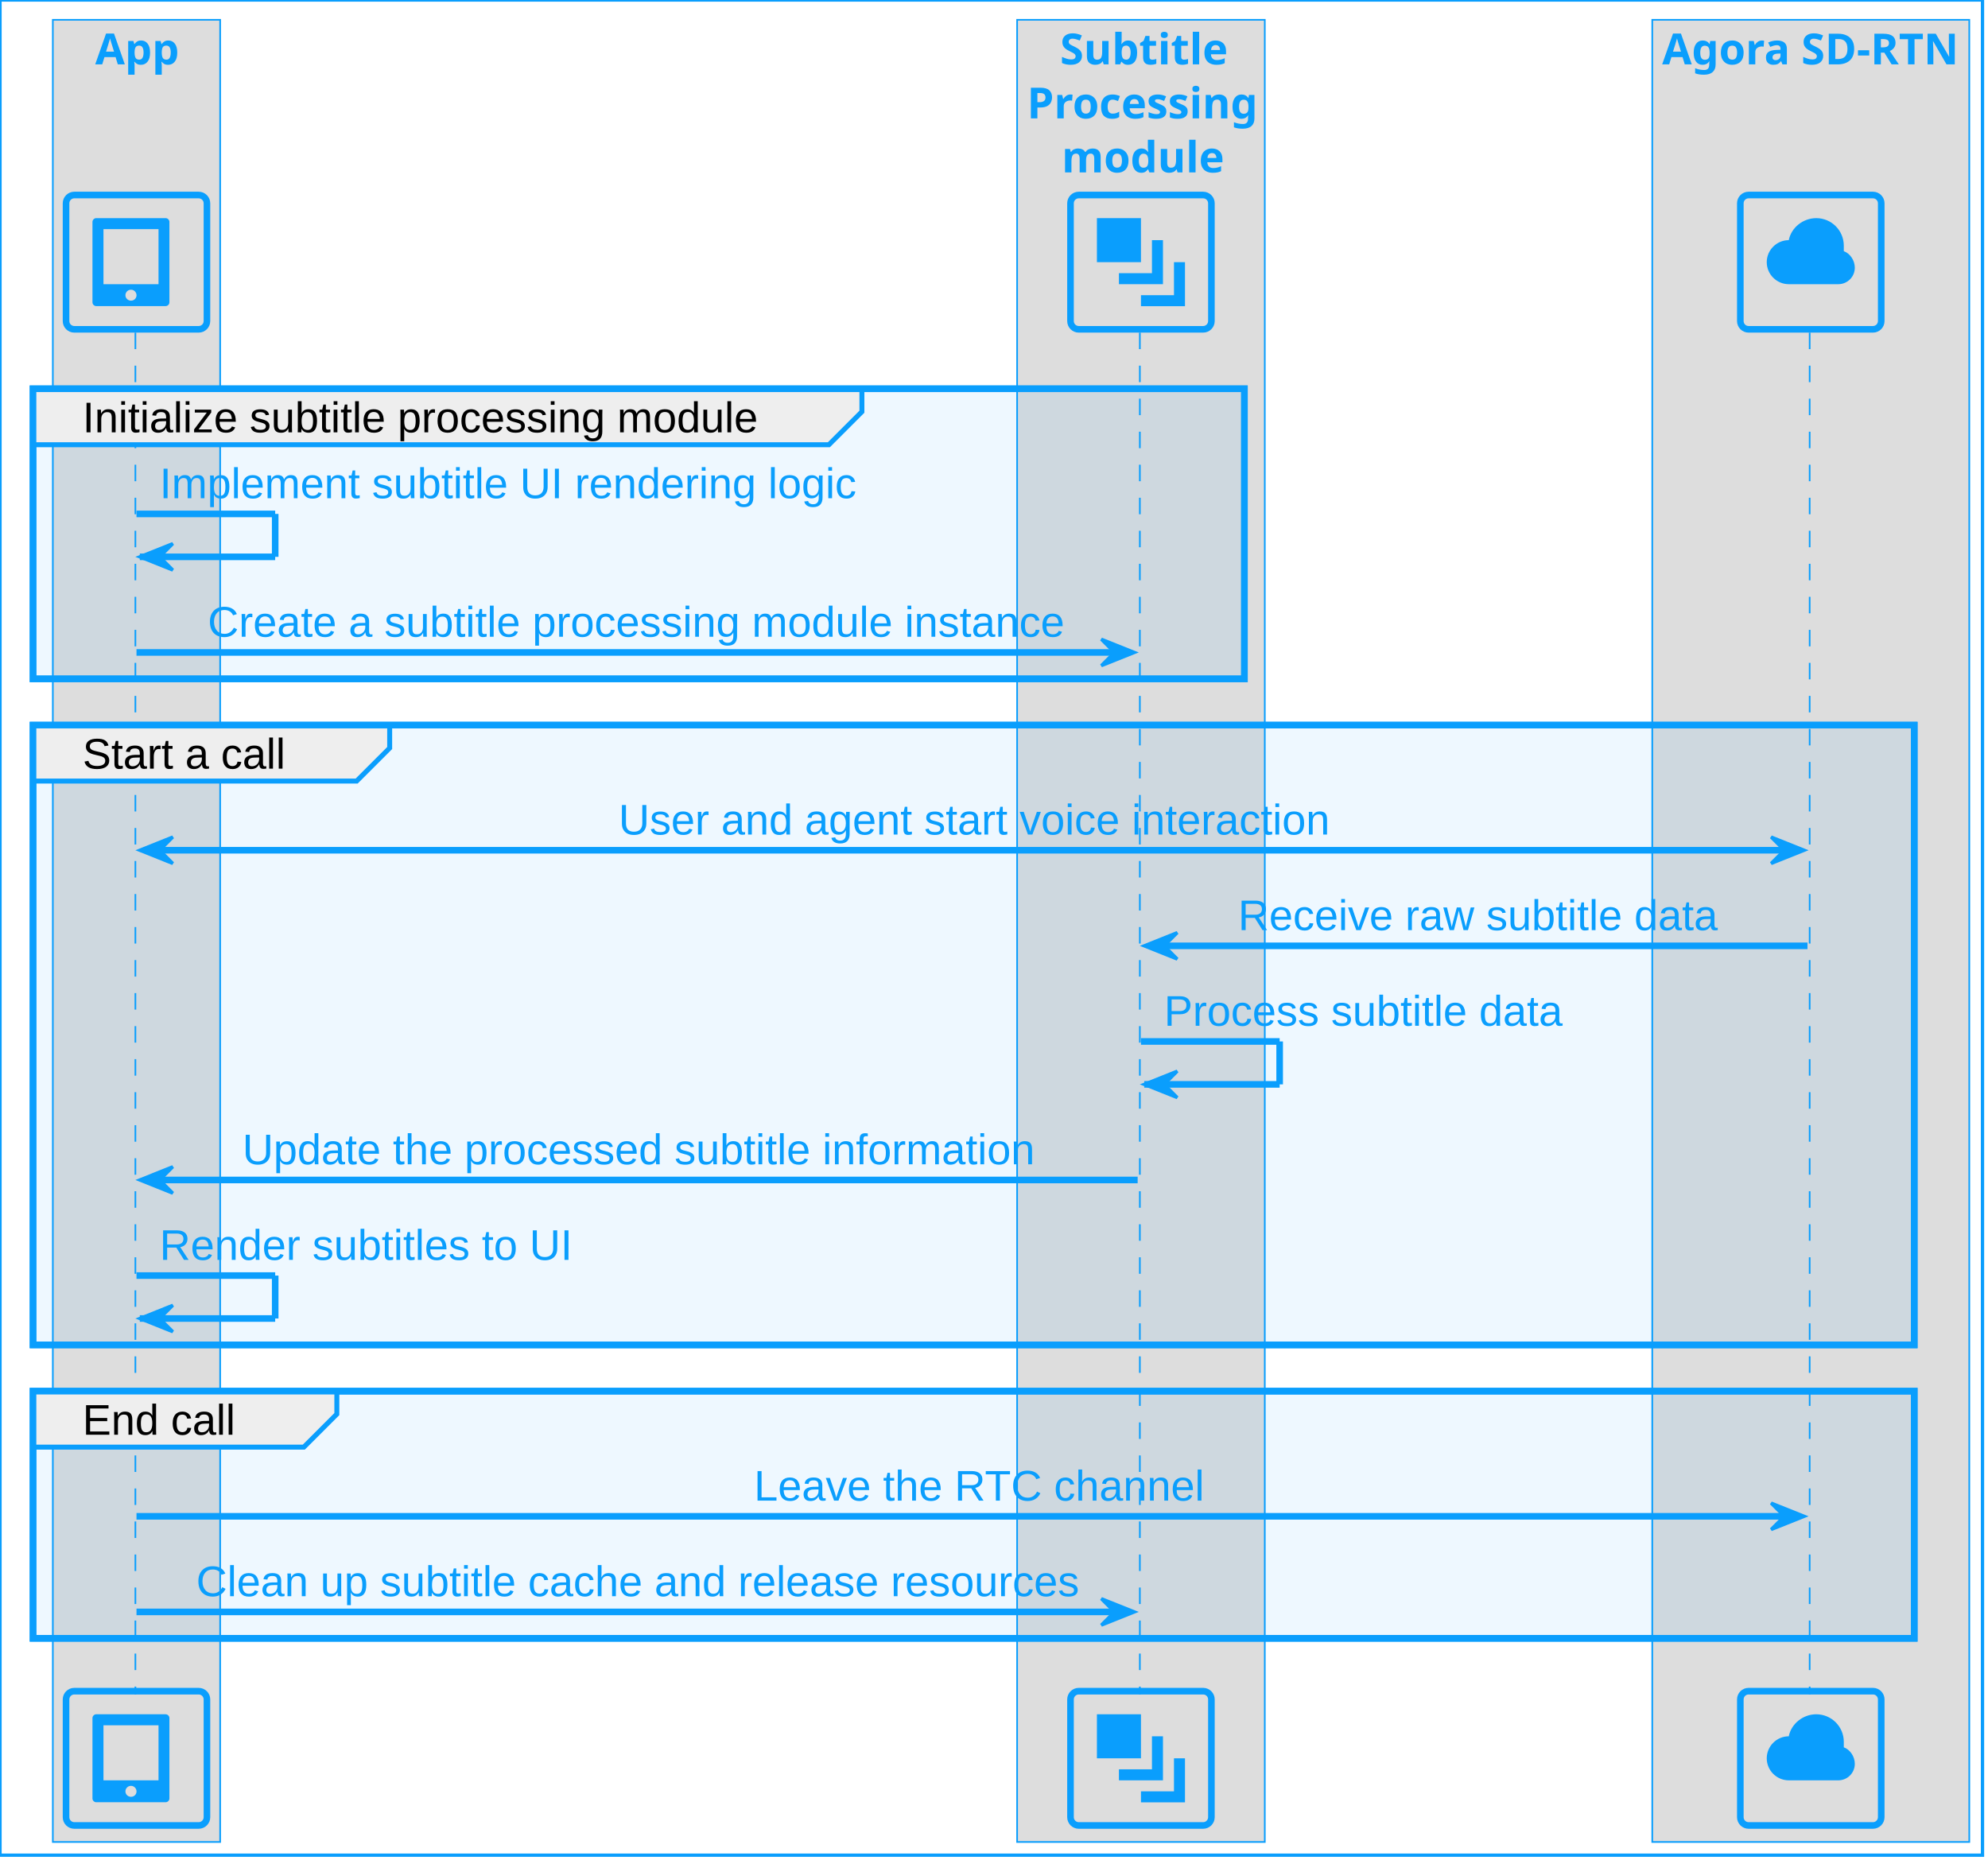
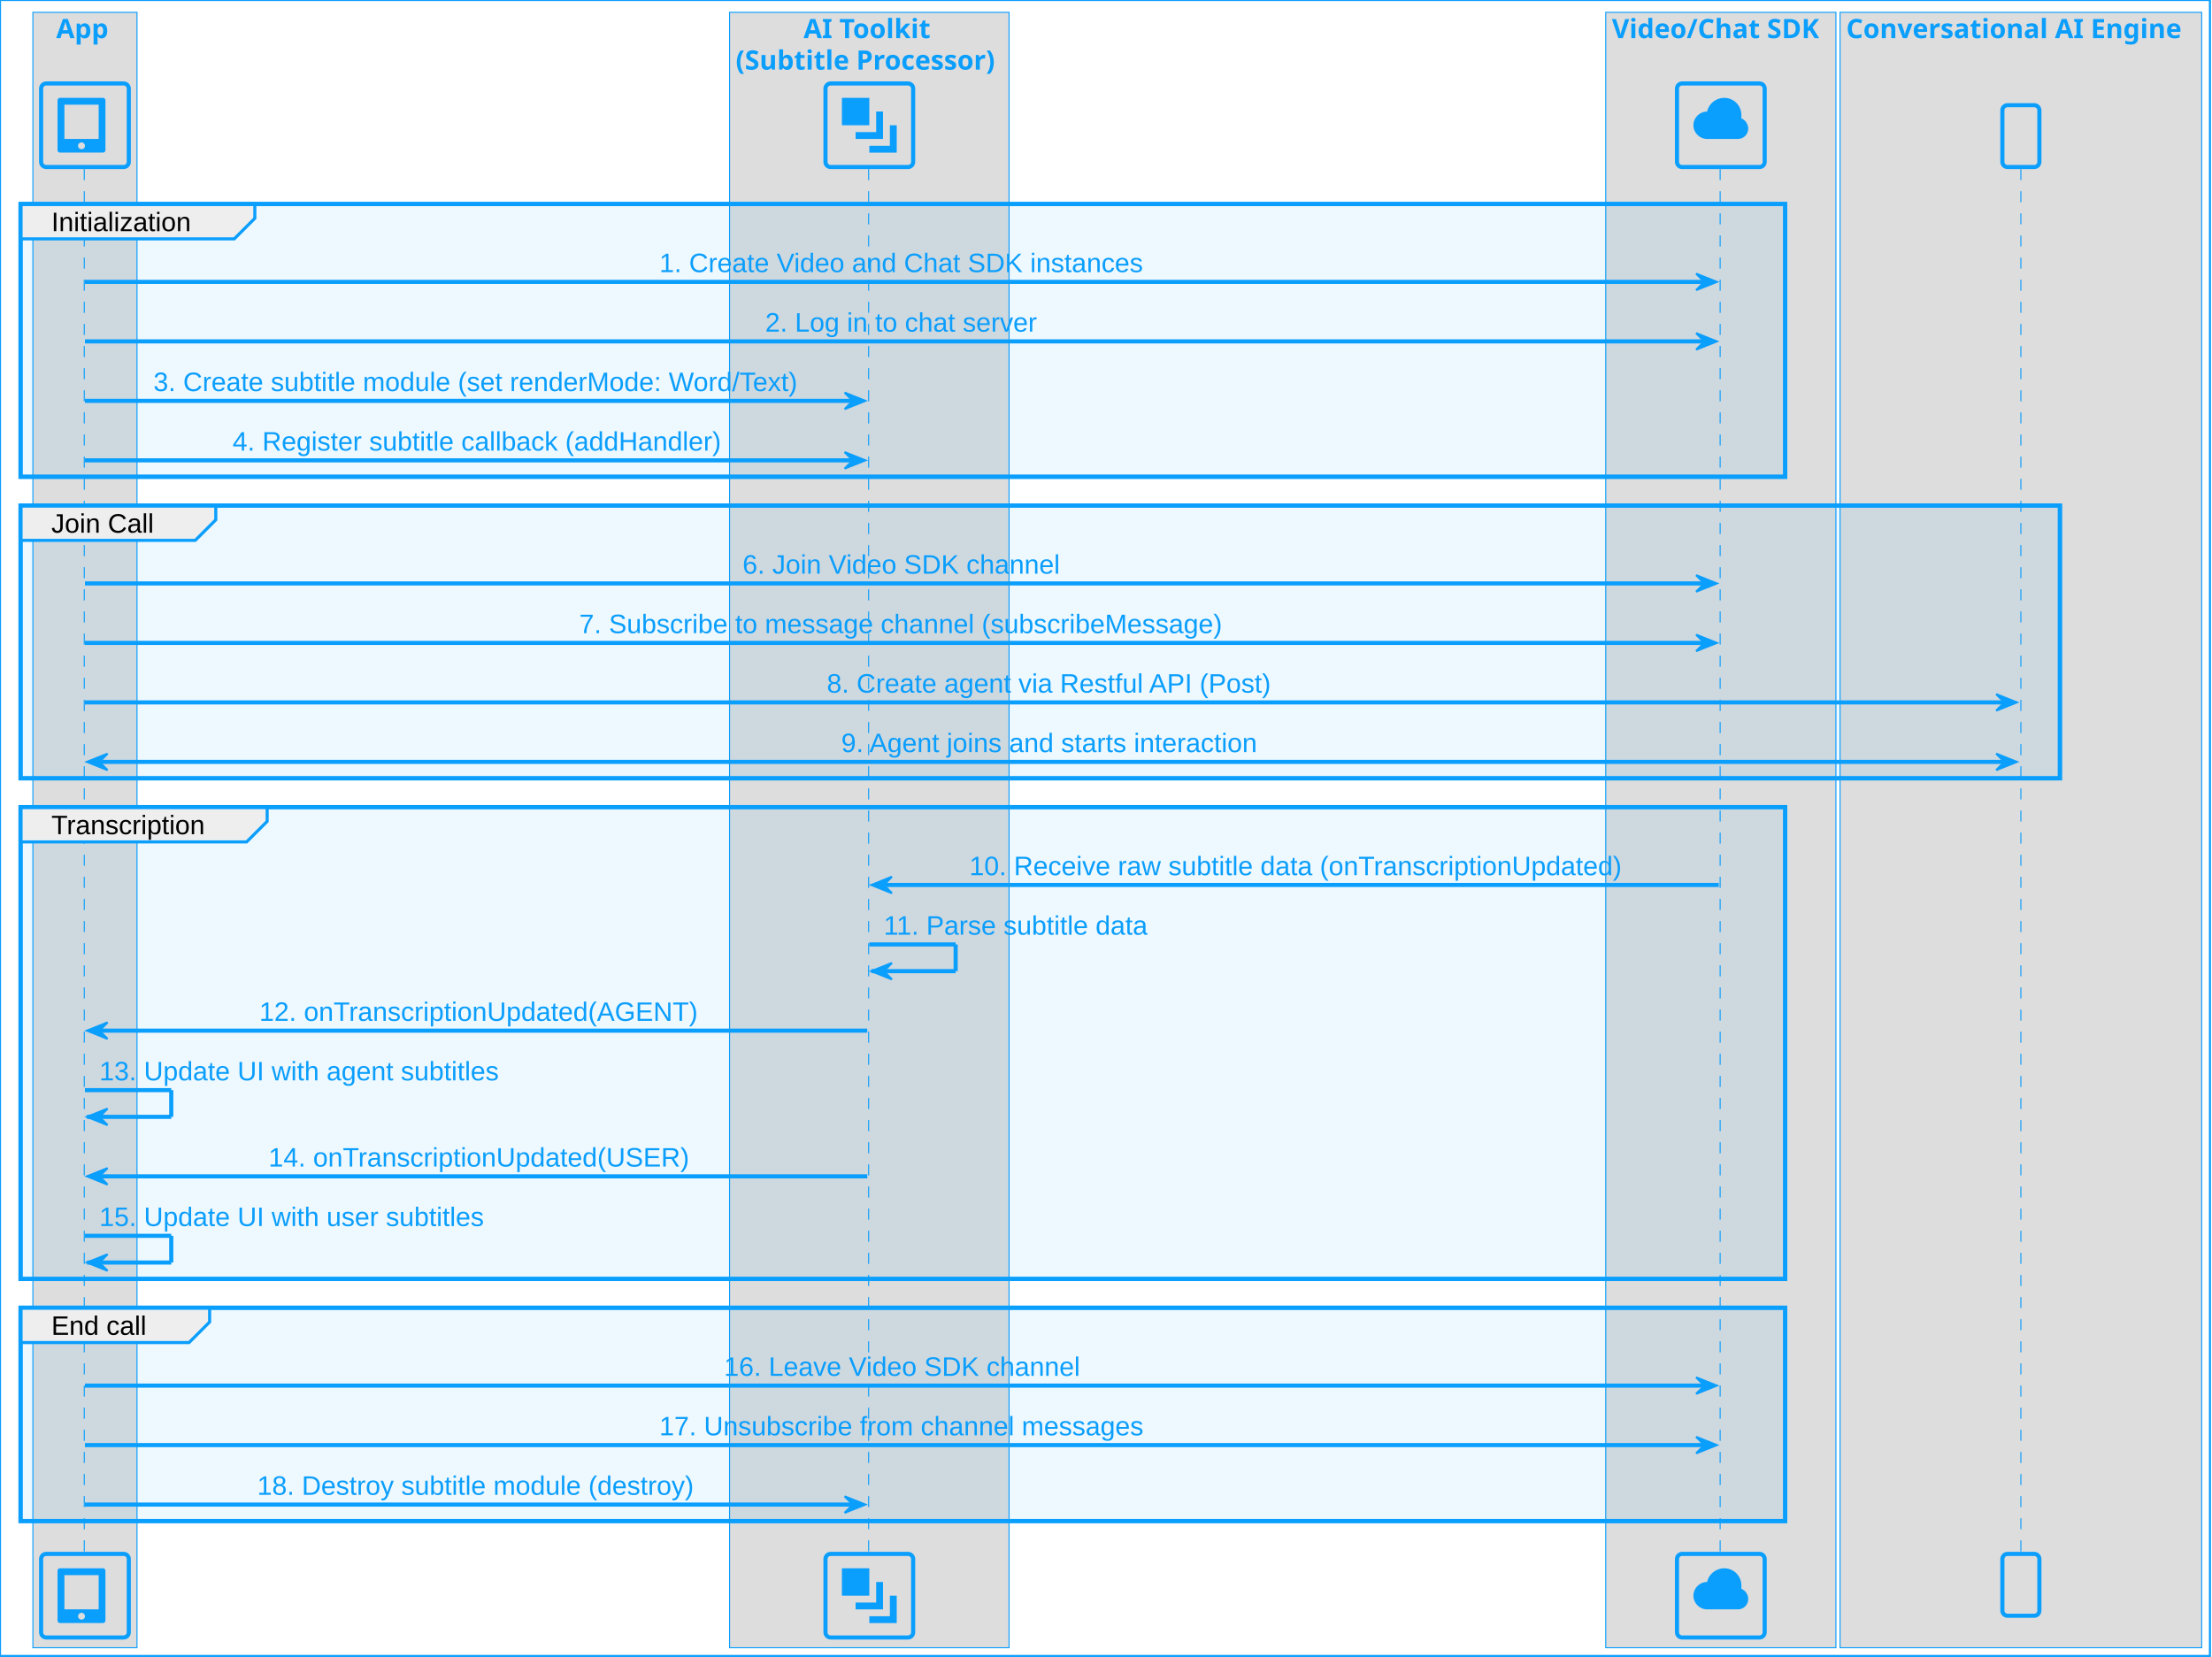
- <svg xmlns="http://www.w3.org/2000/svg" contentStyleType="text/css" height="563px" preserveAspectRatio="none" style="width:602px;height:563px;" version="1.1" viewBox="0 0 602 563" width="602px" zoomAndPan="magnify">
+ <svg xmlns="http://www.w3.org/2000/svg" contentStyleType="text/css" height="749.768px" preserveAspectRatio="none" style="width:1000px;height:749px;" version="1.1" viewBox="0 0 1000 749" width="1000.619px" zoomAndPan="magnify">
  <defs />
  <g>
-     <rect fill="none" height="561.773" style="stroke:#0A9EFD;stroke-width:1.0;" width="600.333" x="0" y="0" />
-     <rect fill="#999999" fill-opacity="0.333" height="551.773" style="stroke:#0A9EFD;stroke-width:0.5;" width="50.667" x="16" y="6" />
-     <text fill="#0A9EFD" font-family="sans-serif" font-size="13" font-weight="bold" lengthAdjust="spacing" textLength="25" x="28.833" y="19.495">App</text>
-     <rect fill="#999999" fill-opacity="0.333" height="551.773" style="stroke:#0A9EFD;stroke-width:0.5;" width="75" x="308" y="6" />
-     <text fill="#0A9EFD" font-family="sans-serif" font-size="13" font-weight="bold" lengthAdjust="spacing" textLength="49" x="321" y="19.495">Subtitle</text>
-     <text fill="#0A9EFD" font-family="sans-serif" font-size="13" font-weight="bold" lengthAdjust="spacing" textLength="69" x="311" y="35.847">Processing</text>
-     <text fill="#0A9EFD" font-family="sans-serif" font-size="13" font-weight="bold" lengthAdjust="spacing" textLength="48" x="321.5" y="52.198">module</text>
-     <rect fill="#999999" fill-opacity="0.333" height="551.773" style="stroke:#0A9EFD;stroke-width:0.5;" width="96" x="500.333" y="6" />
-     <text fill="#0A9EFD" font-family="sans-serif" font-size="13" font-weight="bold" lengthAdjust="spacing" textLength="90" x="503.333" y="19.495">Agora SD-RTN</text>
-     <rect fill="#0A9EFD" fill-opacity="0.067" height="87.846" style="stroke:#0A9EFD;stroke-width:2.0;" width="366.833" x="10" y="117.721" />
-     <rect fill="#0A9EFD" fill-opacity="0.067" height="187.692" style="stroke:#0A9EFD;stroke-width:2.0;" width="569.667" x="10" y="219.567" />
-     <rect fill="#0A9EFD" fill-opacity="0.067" height="74.846" style="stroke:#0A9EFD;stroke-width:2.0;" width="569.667" x="10" y="421.26" />
-     <line style="stroke:#0A9EFD;stroke-width:0.5;stroke-dasharray:5.0,5.0;" x1="41" x2="41" y1="100.721" y2="513.106" />
-     <line style="stroke:#0A9EFD;stroke-width:0.5;stroke-dasharray:5.0,5.0;" x1="345.167" x2="345.167" y1="100.721" y2="513.106" />
-     <line style="stroke:#0A9EFD;stroke-width:0.5;stroke-dasharray:5.0,5.0;" x1="548" x2="548" y1="100.721" y2="513.106" />
-     <rect fill="none" height="40.667" rx="2.5" ry="2.5" style="stroke:#0A9EFD;stroke-width:2.0;" width="42.667" x="20" y="59.055" />
-     <path d="M29.133,66.055 C28.533,66.055 28,66.588 28,67.188 L28,91.555 C28,92.155 28.533,92.688 29.133,92.688 L50.167,92.688 C50.767,92.688 51.3,92.155 51.3,91.555 L51.3,67.188 C51.3,66.588 50.767,66.055 50.167,66.055 L29.133,66.055 M31.333,69.388 L48,69.388 L48,86.055 L31.333,86.055 L31.333,69.388 M39.667,87.721 C40.933,87.721 41.767,89.121 41.133,90.221 C40.5,91.321 38.867,91.321 38.2,90.221 C37.567,89.121 38.367,87.721 39.667,87.721 " fill="#0A9EFD" style="stroke:;stroke-width:0.0;stroke-dasharray:;" />
-     <rect fill="none" height="40.667" rx="2.5" ry="2.5" style="stroke:#0A9EFD;stroke-width:2.0;" width="42.667" x="20" y="512.106" />
-     <path d="M29.133,519.106 C28.533,519.106 28,519.639 28,520.24 L28,544.606 C28,545.206 28.533,545.74 29.133,545.74 L50.167,545.74 C50.767,545.74 51.3,545.206 51.3,544.606 L51.3,520.24 C51.3,519.639 50.767,519.106 50.167,519.106 L29.133,519.106 M31.333,522.439 L48,522.439 L48,539.106 L31.333,539.106 L31.333,522.439 M39.667,540.773 C40.933,540.773 41.767,542.173 41.133,543.273 C40.5,544.373 38.867,544.373 38.2,543.273 C37.567,542.173 38.367,540.773 39.667,540.773 " fill="#0A9EFD" style="stroke:;stroke-width:0.0;stroke-dasharray:;" />
-     <rect fill="none" height="40.667" rx="2.5" ry="2.5" style="stroke:#0A9EFD;stroke-width:2.0;" width="42.667" x="324.167" y="59.055" />
-     <path d="M332.167,66.055 L332.167,79.388 L345.5,79.388 L345.5,66.055 L332.167,66.055 M348.833,72.721 L348.833,82.721 L338.833,82.721 L338.833,86.055 L352.167,86.055 L352.167,72.721 L348.833,72.721 M355.5,79.388 L355.5,89.388 L345.5,89.388 L345.5,92.721 L358.833,92.721 L358.833,79.388 L355.5,79.388 " fill="#0A9EFD" style="stroke:;stroke-width:0.0;stroke-dasharray:;" />
-     <rect fill="none" height="40.667" rx="2.5" ry="2.5" style="stroke:#0A9EFD;stroke-width:2.0;" width="42.667" x="324.167" y="512.106" />
-     <path d="M332.167,519.106 L332.167,532.439 L345.5,532.439 L345.5,519.106 L332.167,519.106 M348.833,525.773 L348.833,535.773 L338.833,535.773 L338.833,539.106 L352.167,539.106 L352.167,525.773 L348.833,525.773 M355.5,532.439 L355.5,542.439 L345.5,542.439 L345.5,545.773 L358.833,545.773 L358.833,532.439 L355.5,532.439 " fill="#0A9EFD" style="stroke:;stroke-width:0.0;stroke-dasharray:;" />
-     <rect fill="none" height="40.667" rx="2.5" ry="2.5" style="stroke:#0A9EFD;stroke-width:2.0;" width="42.667" x="527" y="59.055" />
-     <path d="M550,66.055 C545.967,66.055 542.433,68.921 541.667,72.721 C538,72.721 535,75.721 535,79.388 C535,83.055 538,86.055 541.667,86.055 L556.667,86.055 C559.433,86.055 561.667,83.821 561.667,81.055 C561.667,78.888 560.267,76.755 558.333,76.055 L558.333,74.388 C558.333,69.788 554.6,66.055 550,66.055 " fill="#0A9EFD" style="stroke:;stroke-width:0.0;stroke-dasharray:;" />
-     <rect fill="none" height="40.667" rx="2.5" ry="2.5" style="stroke:#0A9EFD;stroke-width:2.0;" width="42.667" x="527" y="512.106" />
-     <path d="M550,519.106 C545.967,519.106 542.433,521.973 541.667,525.773 C538,525.773 535,528.773 535,532.439 C535,536.106 538,539.106 541.667,539.106 L556.667,539.106 C559.433,539.106 561.667,536.873 561.667,534.106 C561.667,531.939 560.267,529.806 558.333,529.106 L558.333,527.439 C558.333,522.84 554.6,519.106 550,519.106 " fill="#0A9EFD" style="stroke:;stroke-width:0.0;stroke-dasharray:;" />
-     <path d="M10,117.721 L261,117.721 L261,124.67 L251,134.67 L10,134.67 L10,117.721 " fill="#EEEEEE" style="stroke:#0A9EFD;stroke-width:1.5;" />
-     <rect fill="none" height="87.846" style="stroke:#0A9EFD;stroke-width:2.0;" width="366.833" x="10" y="117.721" />
-     <text fill="#000000" font-family="Arial" font-size="13" lengthAdjust="spacing" textLength="206" x="25" y="130.915">Initialize subtitle processing module</text>
-     <line style="stroke:#0A9EFD;stroke-width:2.0;" x1="41.333" x2="83.333" y1="155.619" y2="155.619" />
-     <line style="stroke:#0A9EFD;stroke-width:2.0;" x1="83.333" x2="83.333" y1="155.619" y2="168.619" />
-     <line style="stroke:#0A9EFD;stroke-width:2.0;" x1="42.333" x2="83.333" y1="168.619" y2="168.619" />
-     <polygon fill="#0A9EFD" points="52.333,164.619,42.333,168.619,52.333,172.619,48.333,168.619" style="stroke:#0A9EFD;stroke-width:1.0;" />
-     <text fill="#0A9EFD" font-family="Arial" font-size="13" lengthAdjust="spacing" textLength="210" x="48.333" y="150.864">Implement subtitle UI rendering logic</text>
-     <polygon fill="#0A9EFD" points="333.5,193.567,343.5,197.567,333.5,201.567,337.5,197.567" style="stroke:#0A9EFD;stroke-width:1.0;" />
-     <line style="stroke:#0A9EFD;stroke-width:2.0;" x1="41.333" x2="339.5" y1="197.567" y2="197.567" />
-     <text fill="#0A9EFD" font-family="Arial" font-size="13" lengthAdjust="spacing" textLength="261" x="62.917" y="192.813">Create a subtitle processing module instance</text>
-     <path d="M10,219.567 L118,219.567 L118,226.516 L108,236.516 L10,236.516 L10,219.567 " fill="#EEEEEE" style="stroke:#0A9EFD;stroke-width:1.5;" />
-     <rect fill="none" height="187.692" style="stroke:#0A9EFD;stroke-width:2.0;" width="569.667" x="10" y="219.567" />
-     <text fill="#000000" font-family="Arial" font-size="13" lengthAdjust="spacing" textLength="63" x="25" y="232.761">Start a call</text>
-     <polygon fill="#0A9EFD" points="52.333,253.465,42.333,257.465,52.333,261.465,48.333,257.465" style="stroke:#0A9EFD;stroke-width:1.0;" />
-     <polygon fill="#0A9EFD" points="536.333,253.465,546.333,257.465,536.333,261.465,540.333,257.465" style="stroke:#0A9EFD;stroke-width:1.0;" />
-     <line style="stroke:#0A9EFD;stroke-width:2.0;" x1="46.333" x2="542.333" y1="257.465" y2="257.465" />
-     <text fill="#0A9EFD" font-family="Arial" font-size="13" lengthAdjust="spacing" textLength="215" x="187.333" y="252.71">User and agent start voice interaction</text>
-     <polygon fill="#0A9EFD" points="356.5,282.414,346.5,286.414,356.5,290.414,352.5,286.414" style="stroke:#0A9EFD;stroke-width:1.0;" />
-     <line style="stroke:#0A9EFD;stroke-width:2.0;" x1="350.5" x2="547.333" y1="286.414" y2="286.414" />
-     <text fill="#0A9EFD" font-family="Arial" font-size="13" lengthAdjust="spacing" textLength="144" x="374.917" y="281.659">Receive raw subtitle data</text>
-     <line style="stroke:#0A9EFD;stroke-width:2.0;" x1="345.5" x2="387.5" y1="315.363" y2="315.363" />
-     <line style="stroke:#0A9EFD;stroke-width:2.0;" x1="387.5" x2="387.5" y1="315.363" y2="328.363" />
-     <line style="stroke:#0A9EFD;stroke-width:2.0;" x1="346.5" x2="387.5" y1="328.363" y2="328.363" />
-     <polygon fill="#0A9EFD" points="356.5,324.363,346.5,328.363,356.5,332.363,352.5,328.363" style="stroke:#0A9EFD;stroke-width:1.0;" />
-     <text fill="#0A9EFD" font-family="Arial" font-size="13" lengthAdjust="spacing" textLength="123" x="352.5" y="310.608">Process subtitle data</text>
-     <polygon fill="#0A9EFD" points="52.333,353.311,42.333,357.311,52.333,361.311,48.333,357.311" style="stroke:#0A9EFD;stroke-width:1.0;" />
-     <line style="stroke:#0A9EFD;stroke-width:2.0;" x1="46.333" x2="344.5" y1="357.311" y2="357.311" />
-     <text fill="#0A9EFD" font-family="Arial" font-size="13" lengthAdjust="spacing" textLength="240" x="73.417" y="352.556">Update the processed subtitle information</text>
-     <line style="stroke:#0A9EFD;stroke-width:2.0;" x1="41.333" x2="83.333" y1="386.26" y2="386.26" />
-     <line style="stroke:#0A9EFD;stroke-width:2.0;" x1="83.333" x2="83.333" y1="386.26" y2="399.26" />
-     <line style="stroke:#0A9EFD;stroke-width:2.0;" x1="42.333" x2="83.333" y1="399.26" y2="399.26" />
-     <polygon fill="#0A9EFD" points="52.333,395.26,42.333,399.26,52.333,403.26,48.333,399.26" style="stroke:#0A9EFD;stroke-width:1.0;" />
-     <text fill="#0A9EFD" font-family="Arial" font-size="13" lengthAdjust="spacing" textLength="125" x="48.333" y="381.505">Render subtitles to UI</text>
-     <path d="M10,421.26 L102,421.26 L102,428.209 L92,438.209 L10,438.209 L10,421.26 " fill="#EEEEEE" style="stroke:#0A9EFD;stroke-width:1.5;" />
-     <rect fill="none" height="74.846" style="stroke:#0A9EFD;stroke-width:2.0;" width="569.667" x="10" y="421.26" />
-     <text fill="#000000" font-family="Arial" font-size="13" lengthAdjust="spacing" textLength="47" x="25" y="434.454">End call</text>
-     <polygon fill="#0A9EFD" points="536.333,455.157,546.333,459.157,536.333,463.157,540.333,459.157" style="stroke:#0A9EFD;stroke-width:1.0;" />
-     <line style="stroke:#0A9EFD;stroke-width:2.0;" x1="41.333" x2="542.333" y1="459.157" y2="459.157" />
-     <text fill="#0A9EFD" font-family="Arial" font-size="13" lengthAdjust="spacing" textLength="133" x="228.333" y="454.402">Leave the RTC channel</text>
-     <polygon fill="#0A9EFD" points="333.5,484.106,343.5,488.106,333.5,492.106,337.5,488.106" style="stroke:#0A9EFD;stroke-width:1.0;" />
-     <line style="stroke:#0A9EFD;stroke-width:2.0;" x1="41.333" x2="339.5" y1="488.106" y2="488.106" />
-     <text fill="#0A9EFD" font-family="Arial" font-size="13" lengthAdjust="spacing" textLength="268" x="59.417" y="483.351">Clean up subtitle cache and release resources</text>
+     <rect fill="none" height="748.725" style="stroke:#0A9EFD;stroke-width:0.929;" width="999.071" x="0" y="0" />
+     <rect fill="#999999" fill-opacity="0.333" height="739.434" style="stroke:#0A9EFD;stroke-width:0.465;" width="47.073" x="14.865" y="5.574" />
+     <text fill="#0A9EFD" font-family="sans-serif" font-size="12.078" font-weight="bold" lengthAdjust="spacing" textLength="26.014" x="25.395" y="17.252">App</text>
+     <rect fill="#999999" fill-opacity="0.333" height="739.434" style="stroke:#0A9EFD;stroke-width:0.465;" width="126.355" x="329.824" y="5.574" />
+     <text fill="#0A9EFD" font-family="sans-serif" font-size="12.078" font-weight="bold" lengthAdjust="spacing" textLength="59.461" x="363.27" y="17.252">AI Toolkit</text>
+     <text fill="#0A9EFD" font-family="sans-serif" font-size="12.078" font-weight="bold" lengthAdjust="spacing" textLength="120.78" x="332.611" y="31.476">(Subtitle Processor)</text>
+     <rect fill="#999999" fill-opacity="0.333" height="739.434" style="stroke:#0A9EFD;stroke-width:0.465;" width="104.057" x="725.921" y="5.574" />
+     <text fill="#0A9EFD" font-family="sans-serif" font-size="12.078" font-weight="bold" lengthAdjust="spacing" textLength="98.483" x="728.709" y="17.252">Video/Chat SDK</text>
+     <rect fill="#999999" fill-opacity="0.333" height="739.434" style="stroke:#0A9EFD;stroke-width:0.465;" width="163.518" x="831.837" y="5.574" />
+     <text fill="#0A9EFD" font-family="sans-serif" font-size="12.078" font-weight="bold" lengthAdjust="spacing" textLength="157.944" x="834.624" y="17.252">Conversational AI Engine</text>
+     <rect fill="#0A9EFD" fill-opacity="0.067" height="123.329" style="stroke:#0A9EFD;stroke-width:1.858;" width="797.77" x="9.291" y="92.246" />
+     <rect fill="#0A9EFD" fill-opacity="0.067" height="123.329" style="stroke:#0A9EFD;stroke-width:1.858;" width="921.957" x="9.291" y="228.583" />
+     <rect fill="#0A9EFD" fill-opacity="0.067" height="213.355" style="stroke:#0A9EFD;stroke-width:1.858;" width="797.77" x="9.291" y="364.92" />
+     <rect fill="#0A9EFD" fill-opacity="0.067" height="96.434" style="stroke:#0A9EFD;stroke-width:1.858;" width="797.77" x="9.291" y="591.282" />
+     <line style="stroke:#0A9EFD;stroke-width:0.465;stroke-dasharray:5.0,5.0;" x1="38.092" x2="38.092" y1="76.452" y2="703.51" />
+     <line style="stroke:#0A9EFD;stroke-width:0.465;stroke-dasharray:5.0,5.0;" x1="392.691" x2="392.691" y1="76.452" y2="703.51" />
+     <line style="stroke:#0A9EFD;stroke-width:0.465;stroke-dasharray:5.0,5.0;" x1="777.64" x2="777.64" y1="76.452" y2="703.51" />
+     <line style="stroke:#0A9EFD;stroke-width:0.465;stroke-dasharray:5.0,5.0;" x1="913.596" x2="913.596" y1="76.452" y2="703.51" />
+     <rect fill="none" height="37.783" rx="2.323" ry="2.323" style="stroke:#0A9EFD;stroke-width:1.858;" width="39.641" x="18.582" y="37.74" />
+     <path d="M27.067,44.244 C26.51,44.244 26.014,44.739 26.014,45.297 L26.014,67.935 C26.014,68.493 26.51,68.988 27.067,68.988 L46.609,68.988 C47.166,68.988 47.662,68.493 47.662,67.935 L47.662,45.297 C47.662,44.739 47.166,44.244 46.609,44.244 L27.067,44.244 M29.111,47.341 L44.596,47.341 L44.596,62.825 L29.111,62.825 L29.111,47.341 M36.853,64.374 C38.03,64.374 38.805,65.675 38.216,66.697 C37.628,67.719 36.11,67.719 35.491,66.697 C34.902,65.675 35.646,64.374 36.853,64.374 " fill="#0A9EFD" style="stroke:;stroke-width:0.0;stroke-dasharray:;" />
+     <rect fill="none" height="37.783" rx="2.323" ry="2.323" style="stroke:#0A9EFD;stroke-width:1.858;" width="39.641" x="18.582" y="702.581" />
+     <path d="M27.067,709.084 C26.51,709.084 26.014,709.58 26.014,710.137 L26.014,732.776 C26.014,733.333 26.51,733.829 27.067,733.829 L46.609,733.829 C47.166,733.829 47.662,733.333 47.662,732.776 L47.662,710.137 C47.662,709.58 47.166,709.084 46.609,709.084 L27.067,709.084 M29.111,712.181 L44.596,712.181 L44.596,727.666 L29.111,727.666 L29.111,712.181 M36.853,729.214 C38.03,729.214 38.805,730.515 38.216,731.537 C37.628,732.559 36.11,732.559 35.491,731.537 C34.902,730.515 35.646,729.214 36.853,729.214 " fill="#0A9EFD" style="stroke:;stroke-width:0.0;stroke-dasharray:;" />
+     <rect fill="none" height="37.783" rx="2.323" ry="2.323" style="stroke:#0A9EFD;stroke-width:1.858;" width="39.641" x="373.181" y="37.74" />
+     <path d="M380.613,44.244 L380.613,56.632 L393.001,56.632 L393.001,44.244 L380.613,44.244 M396.098,50.438 L396.098,59.728 L386.807,59.728 L386.807,62.825 L399.195,62.825 L399.195,50.438 L396.098,50.438 M402.292,56.632 L402.292,65.922 L393.001,65.922 L393.001,69.019 L405.389,69.019 L405.389,56.632 L402.292,56.632 " fill="#0A9EFD" style="stroke:;stroke-width:0.0;stroke-dasharray:;" />
+     <rect fill="none" height="37.783" rx="2.323" ry="2.323" style="stroke:#0A9EFD;stroke-width:1.858;" width="39.641" x="373.181" y="702.581" />
+     <path d="M380.613,709.084 L380.613,721.472 L393.001,721.472 L393.001,709.084 L380.613,709.084 M396.098,715.278 L396.098,724.569 L386.807,724.569 L386.807,727.666 L399.195,727.666 L399.195,715.278 L396.098,715.278 M402.292,721.472 L402.292,730.763 L393.001,730.763 L393.001,733.86 L405.389,733.86 L405.389,721.472 L402.292,721.472 " fill="#0A9EFD" style="stroke:;stroke-width:0.0;stroke-dasharray:;" />
+     <rect fill="none" height="37.783" rx="2.323" ry="2.323" style="stroke:#0A9EFD;stroke-width:1.858;" width="39.641" x="758.13" y="37.74" />
+     <path d="M779.498,44.244 C775.751,44.244 772.468,46.907 771.756,50.438 C768.349,50.438 765.562,53.225 765.562,56.632 C765.562,60.038 768.349,62.825 771.756,62.825 L785.692,62.825 C788.263,62.825 790.338,60.751 790.338,58.18 C790.338,56.167 789.037,54.185 787.241,53.535 L787.241,51.986 C787.241,47.712 783.772,44.244 779.498,44.244 " fill="#0A9EFD" style="stroke:;stroke-width:0.0;stroke-dasharray:;" />
+     <rect fill="none" height="37.783" rx="2.323" ry="2.323" style="stroke:#0A9EFD;stroke-width:1.858;" width="39.641" x="758.13" y="702.581" />
+     <path d="M779.498,709.084 C775.751,709.084 772.468,711.748 771.756,715.278 C768.349,715.278 765.562,718.065 765.562,721.472 C765.562,724.879 768.349,727.666 771.756,727.666 L785.692,727.666 C788.263,727.666 790.338,725.591 790.338,723.02 C790.338,721.008 789.037,719.025 787.241,718.375 L787.241,716.827 C787.241,712.553 783.772,709.084 779.498,709.084 " fill="#0A9EFD" style="stroke:;stroke-width:0.0;stroke-dasharray:;" />
+     <rect fill="none" height="27.964" rx="2.323" ry="2.323" style="stroke:#0A9EFD;stroke-width:1.858;" width="16.723" x="905.234" y="47.559" />
+     <text fill="#0A9EFD" font-family="Arial" font-size="13.007" lengthAdjust="spacing" textLength="3.716" x="911.737" y="66.263"> </text>
+     <rect fill="none" height="27.964" rx="2.323" ry="2.323" style="stroke:#0A9EFD;stroke-width:1.858;" width="16.723" x="905.234" y="702.581" />
+     <text fill="#0A9EFD" font-family="Arial" font-size="13.007" lengthAdjust="spacing" textLength="3.716" x="911.737" y="721.285"> </text>
+     <path d="M9.291,92.246 L115.206,92.246 L115.206,98.702 L105.915,107.993 L9.291,107.993 L9.291,92.246 " fill="#EEEEEE" style="stroke:#0A9EFD;stroke-width:1.394;" />
+     <rect fill="none" height="123.329" style="stroke:#0A9EFD;stroke-width:1.858;" width="797.77" x="9.291" y="92.246" />
+     <text fill="#000000" font-family="Arial" font-size="12.078" lengthAdjust="spacing" textLength="64.106" x="23.227" y="104.504">Initialization</text>
+     <polygon fill="#0A9EFD" points="766.801,123.74,776.092,127.456,766.801,131.172,770.517,127.456" style="stroke:#0A9EFD;stroke-width:0.929;" />
+     <line style="stroke:#0A9EFD;stroke-width:1.858;" x1="38.402" x2="772.375" y1="127.456" y2="127.456" />
+     <text fill="#0A9EFD" font-family="Arial" font-size="12.078" lengthAdjust="spacing" textLength="220.192" x="298.08" y="123.038">1. Create Video and Chat SDK instances</text>
+     <polygon fill="#0A9EFD" points="766.801,150.635,776.092,154.352,766.801,158.068,770.517,154.352" style="stroke:#0A9EFD;stroke-width:0.929;" />
+     <line style="stroke:#0A9EFD;stroke-width:1.858;" x1="38.402" x2="772.375" y1="154.352" y2="154.352" />
+     <text fill="#0A9EFD" font-family="Arial" font-size="12.078" lengthAdjust="spacing" textLength="124.497" x="345.928" y="149.934">2. Log in to chat server</text>
+     <polygon fill="#0A9EFD" points="381.852,177.531,391.143,181.248,381.852,184.964,385.568,181.248" style="stroke:#0A9EFD;stroke-width:0.929;" />
+     <line style="stroke:#0A9EFD;stroke-width:1.858;" x1="38.402" x2="387.426" y1="181.248" y2="181.248" />
+     <text fill="#0A9EFD" font-family="Arial" font-size="12.078" lengthAdjust="spacing" textLength="292.66" x="69.371" y="176.83">3. Create subtitle module (set renderMode: Word/Text)</text>
+     <polygon fill="#0A9EFD" points="381.852,204.427,391.143,208.143,381.852,211.859,385.568,208.143" style="stroke:#0A9EFD;stroke-width:0.929;" />
+     <line style="stroke:#0A9EFD;stroke-width:1.858;" x1="38.402" x2="387.426" y1="208.143" y2="208.143" />
+     <text fill="#0A9EFD" font-family="Arial" font-size="12.078" lengthAdjust="spacing" textLength="221.121" x="105.141" y="203.726">4. Register subtitle callback (addHandler)</text>
+     <path d="M9.291,228.583 L97.553,228.583 L97.553,235.039 L88.263,244.33 L9.291,244.33 L9.291,228.583 " fill="#EEEEEE" style="stroke:#0A9EFD;stroke-width:1.394;" />
+     <rect fill="none" height="123.329" style="stroke:#0A9EFD;stroke-width:1.858;" width="921.957" x="9.291" y="228.583" />
+     <text fill="#000000" font-family="Arial" font-size="12.078" lengthAdjust="spacing" textLength="46.454" x="23.227" y="240.841">Join Call</text>
+     <polygon fill="#0A9EFD" points="766.801,260.076,776.092,263.793,766.801,267.509,770.517,263.793" style="stroke:#0A9EFD;stroke-width:0.929;" />
+     <line style="stroke:#0A9EFD;stroke-width:1.858;" x1="38.402" x2="772.375" y1="263.793" y2="263.793" />
+     <text fill="#0A9EFD" font-family="Arial" font-size="12.078" lengthAdjust="spacing" textLength="144.936" x="335.708" y="259.375">6. Join Video SDK channel</text>
+     <polygon fill="#0A9EFD" points="766.801,286.972,776.092,290.688,766.801,294.405,770.517,290.688" style="stroke:#0A9EFD;stroke-width:0.929;" />
+     <line style="stroke:#0A9EFD;stroke-width:1.858;" x1="38.402" x2="772.375" y1="290.688" y2="290.688" />
+     <text fill="#0A9EFD" font-family="Arial" font-size="12.078" lengthAdjust="spacing" textLength="292.66" x="261.846" y="286.271">7. Subscribe to message channel (subscribeMessage)</text>
+     <polygon fill="#0A9EFD" points="902.447,313.868,911.737,317.584,902.447,321.3,906.163,317.584" style="stroke:#0A9EFD;stroke-width:0.929;" />
+     <line style="stroke:#0A9EFD;stroke-width:1.858;" x1="38.402" x2="908.021" y1="317.584" y2="317.584" />
+     <text fill="#0A9EFD" font-family="Arial" font-size="12.078" lengthAdjust="spacing" textLength="204.398" x="373.8" y="313.166">8. Create agent via Restful API (Post)</text>
+     <polygon fill="#0A9EFD" points="48.622,340.764,39.331,344.48,48.622,348.196,44.906,344.48" style="stroke:#0A9EFD;stroke-width:0.929;" />
+     <polygon fill="#0A9EFD" points="902.447,340.764,911.737,344.48,902.447,348.196,906.163,344.48" style="stroke:#0A9EFD;stroke-width:0.929;" />
+     <line style="stroke:#0A9EFD;stroke-width:1.858;" x1="43.047" x2="908.021" y1="344.48" y2="344.48" />
+     <text fill="#0A9EFD" font-family="Arial" font-size="12.078" lengthAdjust="spacing" textLength="191.391" x="380.303" y="340.062">9. Agent joins and starts interaction</text>
+     <path d="M9.291,364.92 L120.78,364.92 L120.78,371.375 L111.49,380.666 L9.291,380.666 L9.291,364.92 " fill="#EEEEEE" style="stroke:#0A9EFD;stroke-width:1.394;" />
+     <rect fill="none" height="213.355" style="stroke:#0A9EFD;stroke-width:1.858;" width="797.77" x="9.291" y="364.92" />
+     <text fill="#000000" font-family="Arial" font-size="12.078" lengthAdjust="spacing" textLength="69.681" x="23.227" y="377.178">Transcription</text>
+     <polygon fill="#0A9EFD" points="403.221,396.413,393.93,400.129,403.221,403.846,399.505,400.129" style="stroke:#0A9EFD;stroke-width:0.929;" />
+     <line style="stroke:#0A9EFD;stroke-width:1.858;" x1="397.646" x2="777.021" y1="400.129" y2="400.129" />
+     <text fill="#0A9EFD" font-family="Arial" font-size="12.078" lengthAdjust="spacing" textLength="294.518" x="438.216" y="395.712">10. Receive raw subtitle data (onTranscriptionUpdated)</text>
+     <line style="stroke:#0A9EFD;stroke-width:1.858;" x1="393.001" x2="432.022" y1="427.025" y2="427.025" />
+     <line style="stroke:#0A9EFD;stroke-width:1.858;" x1="432.022" x2="432.022" y1="427.025" y2="439.103" />
+     <line style="stroke:#0A9EFD;stroke-width:1.858;" x1="393.93" x2="432.022" y1="439.103" y2="439.103" />
+     <polygon fill="#0A9EFD" points="403.221,435.387,393.93,439.103,403.221,442.819,399.505,439.103" style="stroke:#0A9EFD;stroke-width:0.929;" />
+     <text fill="#0A9EFD" font-family="Arial" font-size="12.078" lengthAdjust="spacing" textLength="121.71" x="399.505" y="422.607">11. Parse subtitle data</text>
+     <polygon fill="#0A9EFD" points="48.622,462.282,39.331,465.999,48.622,469.715,44.906,465.999" style="stroke:#0A9EFD;stroke-width:0.929;" />
+     <line style="stroke:#0A9EFD;stroke-width:1.858;" x1="43.047" x2="392.072" y1="465.999" y2="465.999" />
+     <text fill="#0A9EFD" font-family="Arial" font-size="12.078" lengthAdjust="spacing" textLength="196.965" x="117.219" y="461.581">12. onTranscriptionUpdated(AGENT)</text>
+     <line style="stroke:#0A9EFD;stroke-width:1.858;" x1="38.402" x2="77.423" y1="492.894" y2="492.894" />
+     <line style="stroke:#0A9EFD;stroke-width:1.858;" x1="77.423" x2="77.423" y1="492.894" y2="504.973" />
+     <line style="stroke:#0A9EFD;stroke-width:1.858;" x1="39.331" x2="77.423" y1="504.973" y2="504.973" />
+     <polygon fill="#0A9EFD" points="48.622,501.256,39.331,504.973,48.622,508.689,44.906,504.973" style="stroke:#0A9EFD;stroke-width:0.929;" />
+     <text fill="#0A9EFD" font-family="Arial" font-size="12.078" lengthAdjust="spacing" textLength="182.1" x="44.906" y="488.477">13. Update UI with agent subtitles</text>
+     <polygon fill="#0A9EFD" points="48.622,528.152,39.331,531.868,48.622,535.585,44.906,531.868" style="stroke:#0A9EFD;stroke-width:0.929;" />
+     <line style="stroke:#0A9EFD;stroke-width:1.858;" x1="43.047" x2="392.072" y1="531.868" y2="531.868" />
+     <text fill="#0A9EFD" font-family="Arial" font-size="12.078" lengthAdjust="spacing" textLength="188.603" x="121.4" y="527.451">14. onTranscriptionUpdated(USER)</text>
+     <line style="stroke:#0A9EFD;stroke-width:1.858;" x1="38.402" x2="77.423" y1="558.764" y2="558.764" />
+     <line style="stroke:#0A9EFD;stroke-width:1.858;" x1="77.423" x2="77.423" y1="558.764" y2="570.842" />
+     <line style="stroke:#0A9EFD;stroke-width:1.858;" x1="39.331" x2="77.423" y1="570.842" y2="570.842" />
+     <polygon fill="#0A9EFD" points="48.622,567.126,39.331,570.842,48.622,574.558,44.906,570.842" style="stroke:#0A9EFD;stroke-width:0.929;" />
+     <text fill="#0A9EFD" font-family="Arial" font-size="12.078" lengthAdjust="spacing" textLength="175.596" x="44.906" y="554.346">15. Update UI with user subtitles</text>
+     <path d="M9.291,591.282 L94.766,591.282 L94.766,597.738 L85.475,607.028 L9.291,607.028 L9.291,591.282 " fill="#EEEEEE" style="stroke:#0A9EFD;stroke-width:1.394;" />
+     <rect fill="none" height="96.434" style="stroke:#0A9EFD;stroke-width:1.858;" width="797.77" x="9.291" y="591.282" />
+     <text fill="#000000" font-family="Arial" font-size="12.078" lengthAdjust="spacing" textLength="43.667" x="23.227" y="603.54">End call</text>
+     <polygon fill="#0A9EFD" points="766.801,622.775,776.092,626.491,766.801,630.208,770.517,626.491" style="stroke:#0A9EFD;stroke-width:0.929;" />
+     <line style="stroke:#0A9EFD;stroke-width:1.858;" x1="38.402" x2="772.375" y1="626.491" y2="626.491" />
+     <text fill="#0A9EFD" font-family="Arial" font-size="12.078" lengthAdjust="spacing" textLength="161.66" x="327.346" y="622.074">16. Leave Video SDK channel</text>
+     <polygon fill="#0A9EFD" points="766.801,649.671,776.092,653.387,766.801,657.104,770.517,653.387" style="stroke:#0A9EFD;stroke-width:0.929;" />
+     <line style="stroke:#0A9EFD;stroke-width:1.858;" x1="38.402" x2="772.375" y1="653.387" y2="653.387" />
+     <text fill="#0A9EFD" font-family="Arial" font-size="12.078" lengthAdjust="spacing" textLength="220.192" x="298.08" y="648.97">17. Unsubscribe from channel messages</text>
+     <polygon fill="#0A9EFD" points="381.852,676.567,391.143,680.283,381.852,683.999,385.568,680.283" style="stroke:#0A9EFD;stroke-width:0.929;" />
+     <line style="stroke:#0A9EFD;stroke-width:1.858;" x1="38.402" x2="387.426" y1="680.283" y2="680.283" />
+     <text fill="#0A9EFD" font-family="Arial" font-size="12.078" lengthAdjust="spacing" textLength="198.823" x="116.29" y="675.865">18. Destroy subtitle module (destroy)</text>
  </g>
</svg>
